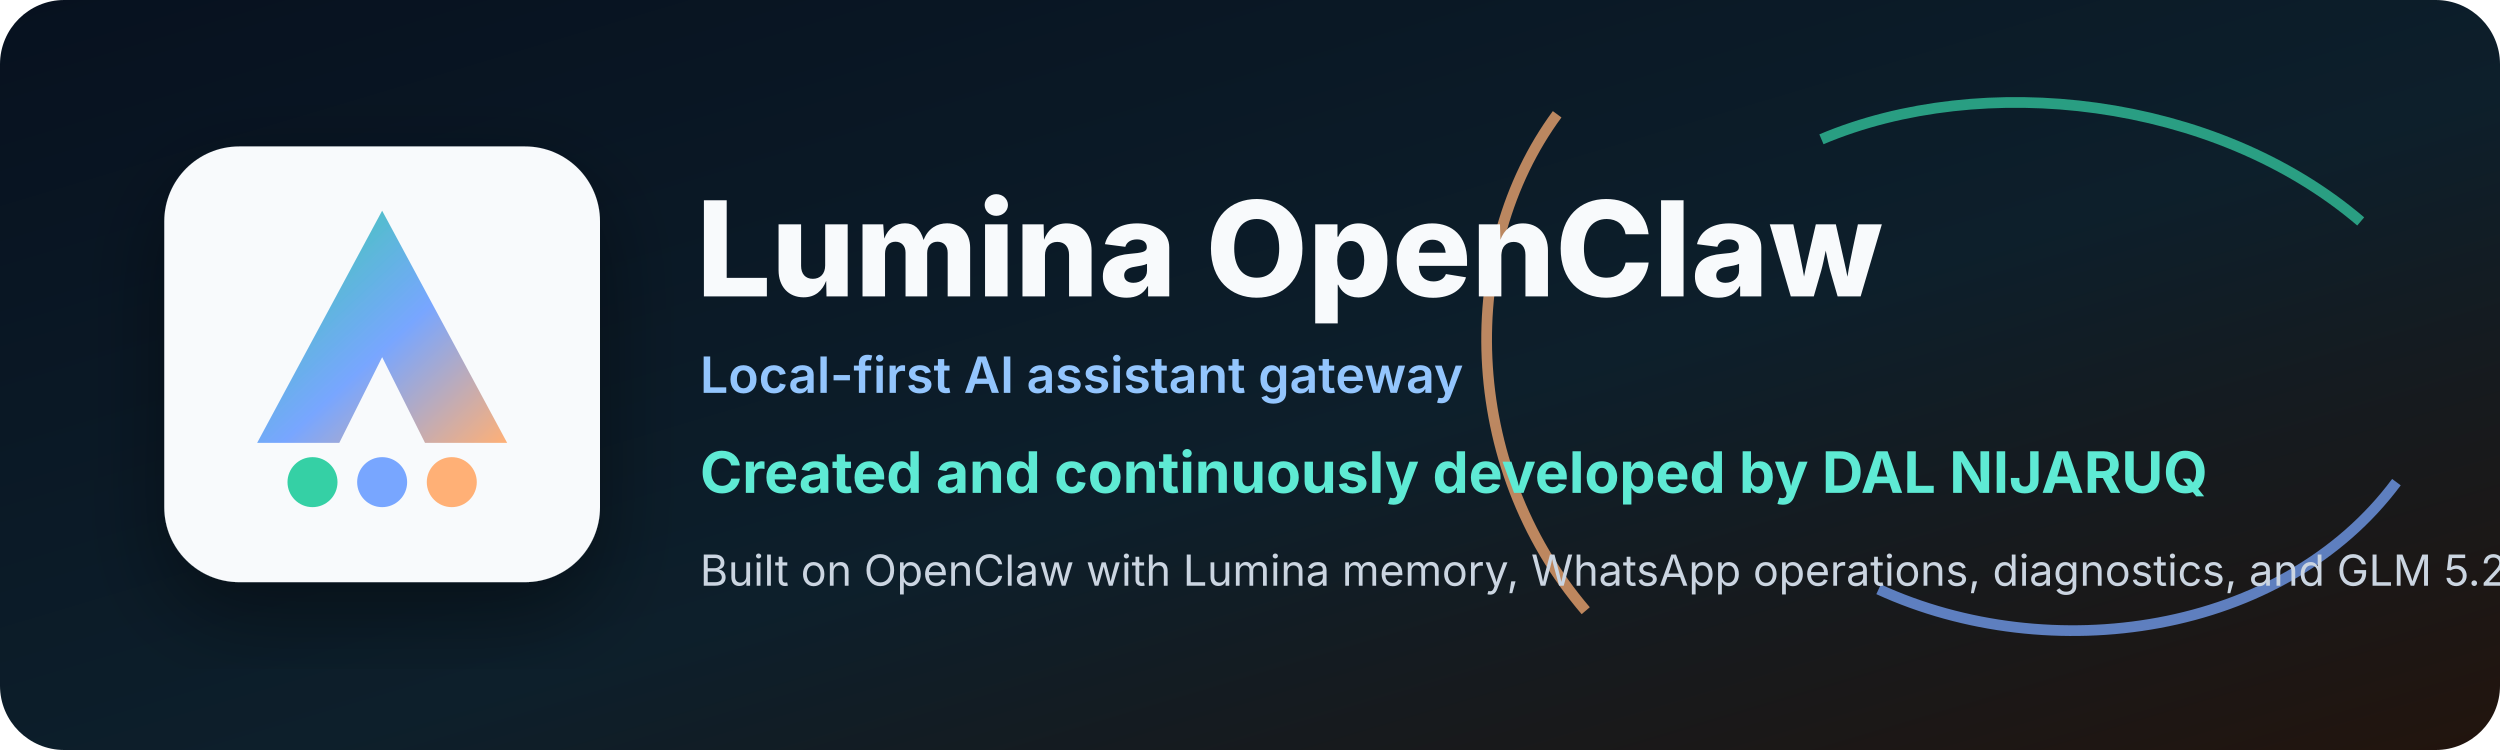
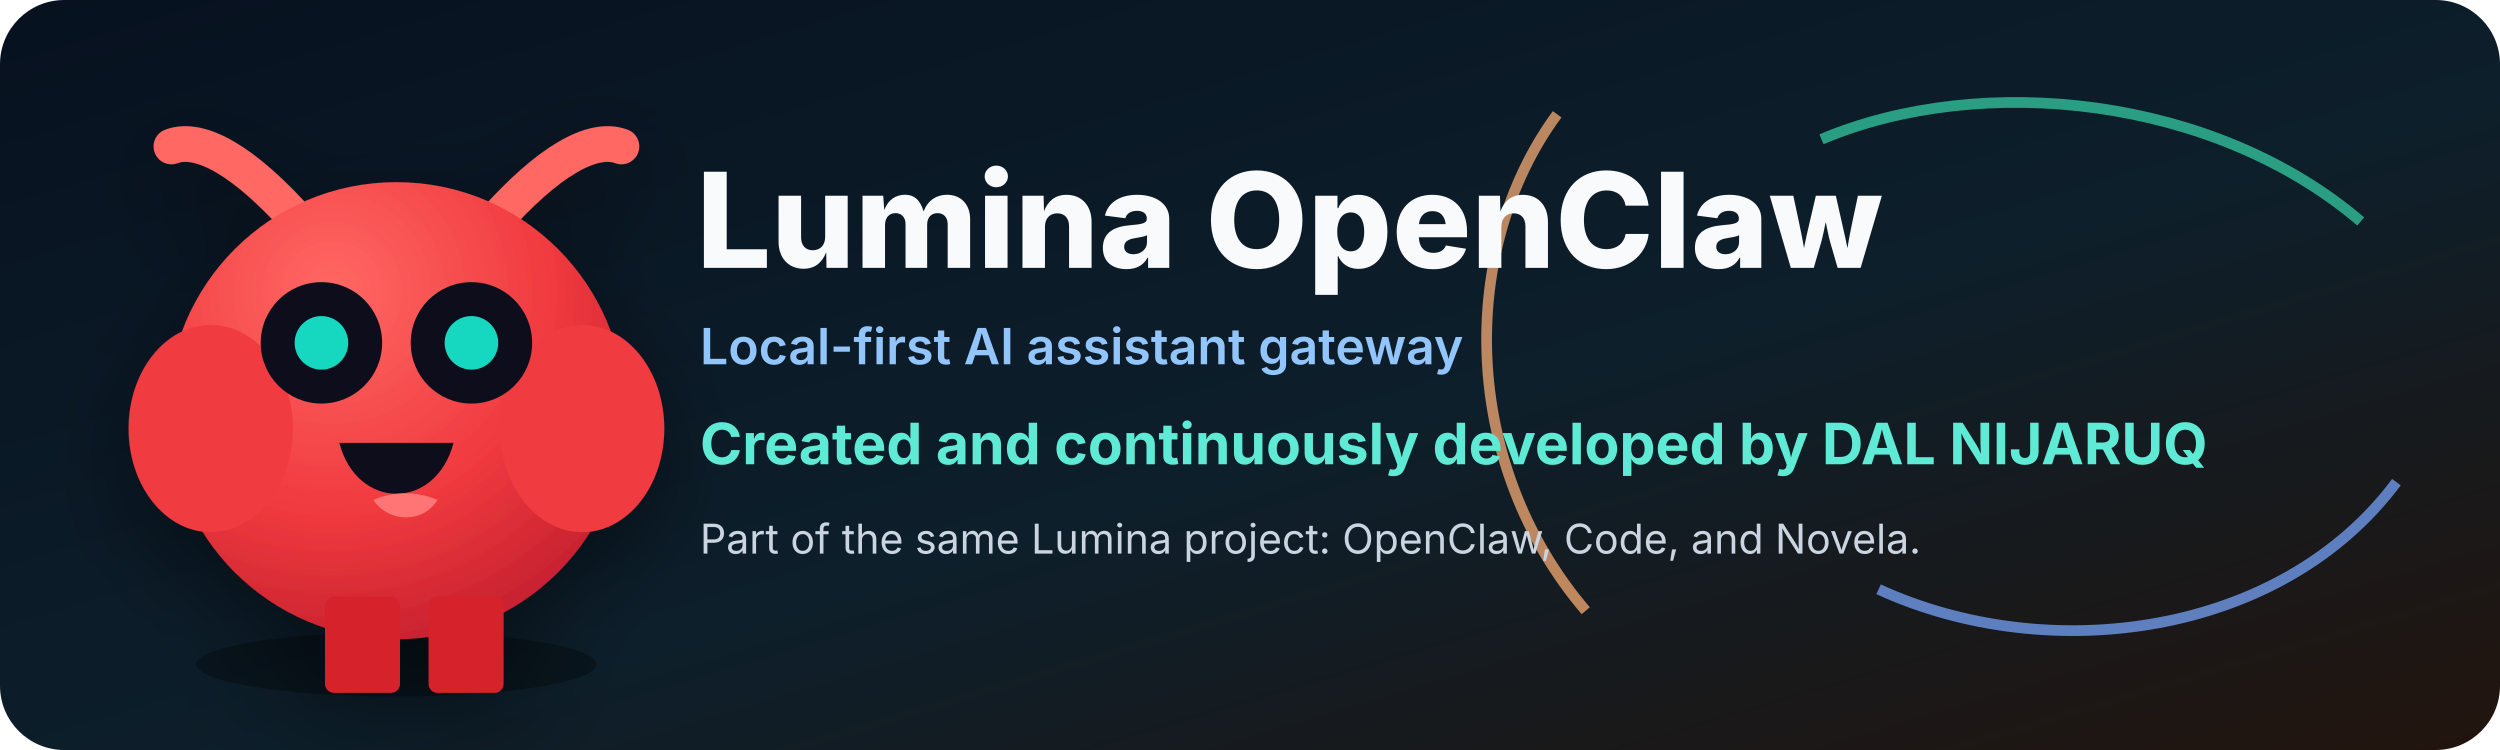
<svg xmlns="http://www.w3.org/2000/svg" width="1400" height="420" viewBox="0 0 1400 420" role="img" aria-labelledby="title desc">
  <defs>
    <linearGradient id="bg" x1="0" x2="1" y1="0" y2="1">
      <stop offset="0" stop-color="#07111f" />
      <stop offset="0.56" stop-color="#0d1f2b" />
      <stop offset="1" stop-color="#22140d" />
    </linearGradient>
-     <linearGradient id="mark" x1="0" x2="1" y1="0" y2="1">
-       <stop offset="0" stop-color="#35d0a5" />
-       <stop offset="0.55" stop-color="#78a6ff" />
-       <stop offset="1" stop-color="#ffb076" />
-     </linearGradient>
+     <radialGradient id="mascotBody" cx="36%" cy="24%" r="78%">
+       <stop offset="0" stop-color="#ff6864" />
+       <stop offset="0.62" stop-color="#f03a3f" />
+       <stop offset="1" stop-color="#c92330" />
+     </radialGradient>
    <filter id="softShadow" x="-20%" y="-20%" width="140%" height="140%">
      <feDropShadow dx="0" dy="18" stdDeviation="24" flood-color="#000000" flood-opacity="0.42" />
    </filter>
  </defs>
  <rect width="1400" height="420" rx="36" fill="url(#bg)" />
  <g opacity="0.72">
    <path d="M1020 78 C1110 40 1240 54 1322 124" fill="none" stroke="#35d0a5" stroke-width="6" />
    <path d="M1052 330 C1148 374 1278 356 1342 270" fill="none" stroke="#78a6ff" stroke-width="6" />
    <path d="M872 64 C816 140 818 260 888 342" fill="none" stroke="#ffb076" stroke-width="6" />
  </g>
-   <g filter="url(#softShadow)" transform="translate(92 82)">
-     <rect x="0" y="0" width="244" height="244" rx="42" fill="#f8fafc" />
-     <path d="M122 36 L192 166 H146 L122 118 L98 166 H52 Z" fill="url(#mark)" />
-     <circle cx="83" cy="188" r="14" fill="#35d0a5" />
-     <circle cx="122" cy="188" r="14" fill="#78a6ff" />
-     <circle cx="161" cy="188" r="14" fill="#ffb076" />
+   <g filter="url(#softShadow)" transform="translate(64 42)">
+     <ellipse cx="158" cy="330" rx="112" ry="18" fill="#000000" opacity="0.32" />
+     <path d="M104 83 C73 48 48 34 32 40" fill="none" stroke="#ff6864" stroke-width="20" stroke-linecap="round" />
+     <path d="M212 83 C243 48 268 34 284 40" fill="none" stroke="#ff6864" stroke-width="20" stroke-linecap="round" />
+     <circle cx="158" cy="188" r="128" fill="url(#mascotBody)" />
+     <ellipse cx="54" cy="198" rx="46" ry="58" fill="#f03a3f" />
+     <ellipse cx="262" cy="198" rx="46" ry="58" fill="#f03a3f" />
+     <rect x="118" y="292" width="42" height="54" rx="5" fill="#d6222c" />
+     <rect x="176" y="292" width="42" height="54" rx="5" fill="#d6222c" />
+     <circle cx="116" cy="150" r="34" fill="#07111f" />
+     <circle cx="200" cy="150" r="34" fill="#07111f" />
+     <circle cx="116" cy="150" r="15" fill="#18d8c0" />
+     <circle cx="200" cy="150" r="15" fill="#18d8c0" />
+     <path d="M126 206 C136 244 180 244 190 206 Z" fill="#07111f" />
+     <path d="M145 238 C154 251 173 251 181 238 C170 233 156 233 145 238 Z" fill="#ff7474" />
  </g>
-   <g transform="translate(390 104)">
+   <g transform="translate(390 88)">
    <text x="0" y="62" font-family="Inter, Segoe UI, Arial, sans-serif" font-size="74" font-weight="800" fill="#f8fafc">Lumina OpenClaw</text>
    <text x="2" y="116" font-family="Inter, Segoe UI, Arial, sans-serif" font-size="28" font-weight="600" fill="#93c5fd">Local-first AI assistant gateway</text>
    <text x="2" y="172" font-family="Inter, Segoe UI, Arial, sans-serif" font-size="32" font-weight="700" fill="#5eead4">Created and continuously developed by DAL NIJARUQ</text>
-     <text x="2" y="224" font-family="Inter, Segoe UI, Arial, sans-serif" font-size="24" fill="#cbd5e1">Built on OpenClaw with Lumina memory, WhatsApp operations, diagnostics, and GLM 5.2 discipline.</text>
+     <text x="2" y="222" font-family="Inter, Segoe UI, Arial, sans-serif" font-size="23" fill="#cbd5e1">Part of the same Lumina project: OpenClaw, Code, and Novela.</text>
  </g>
</svg>
